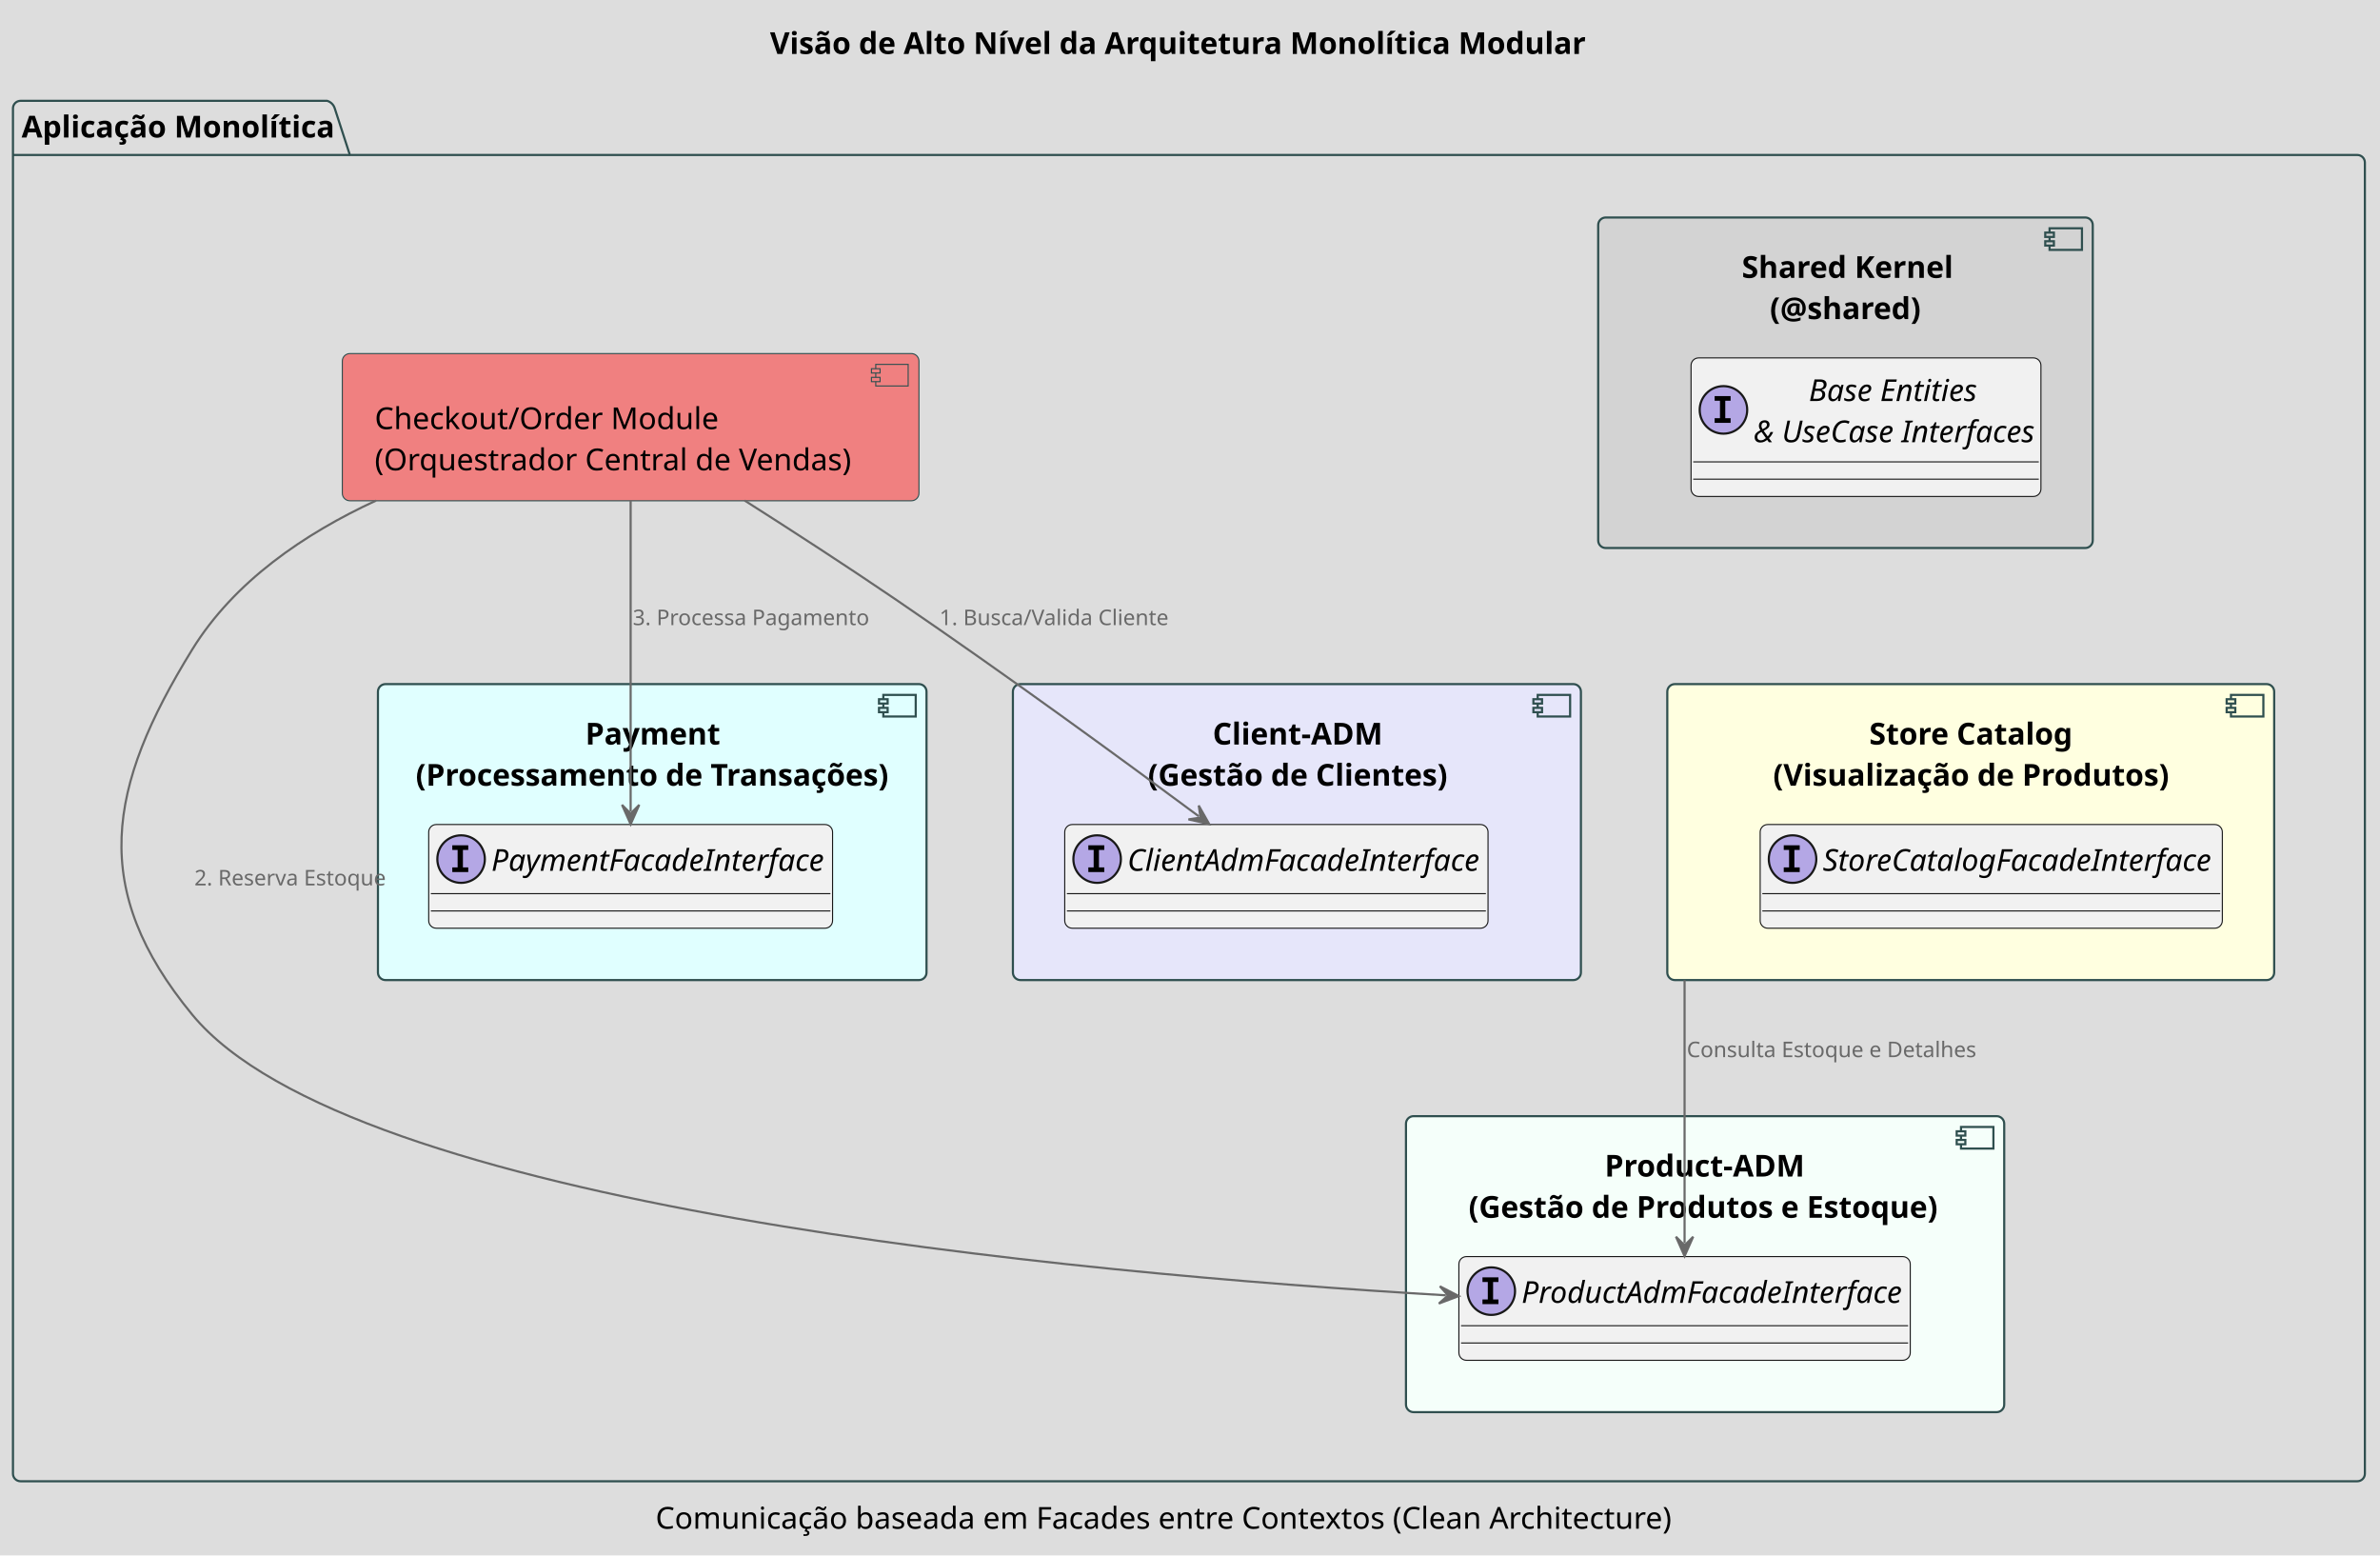
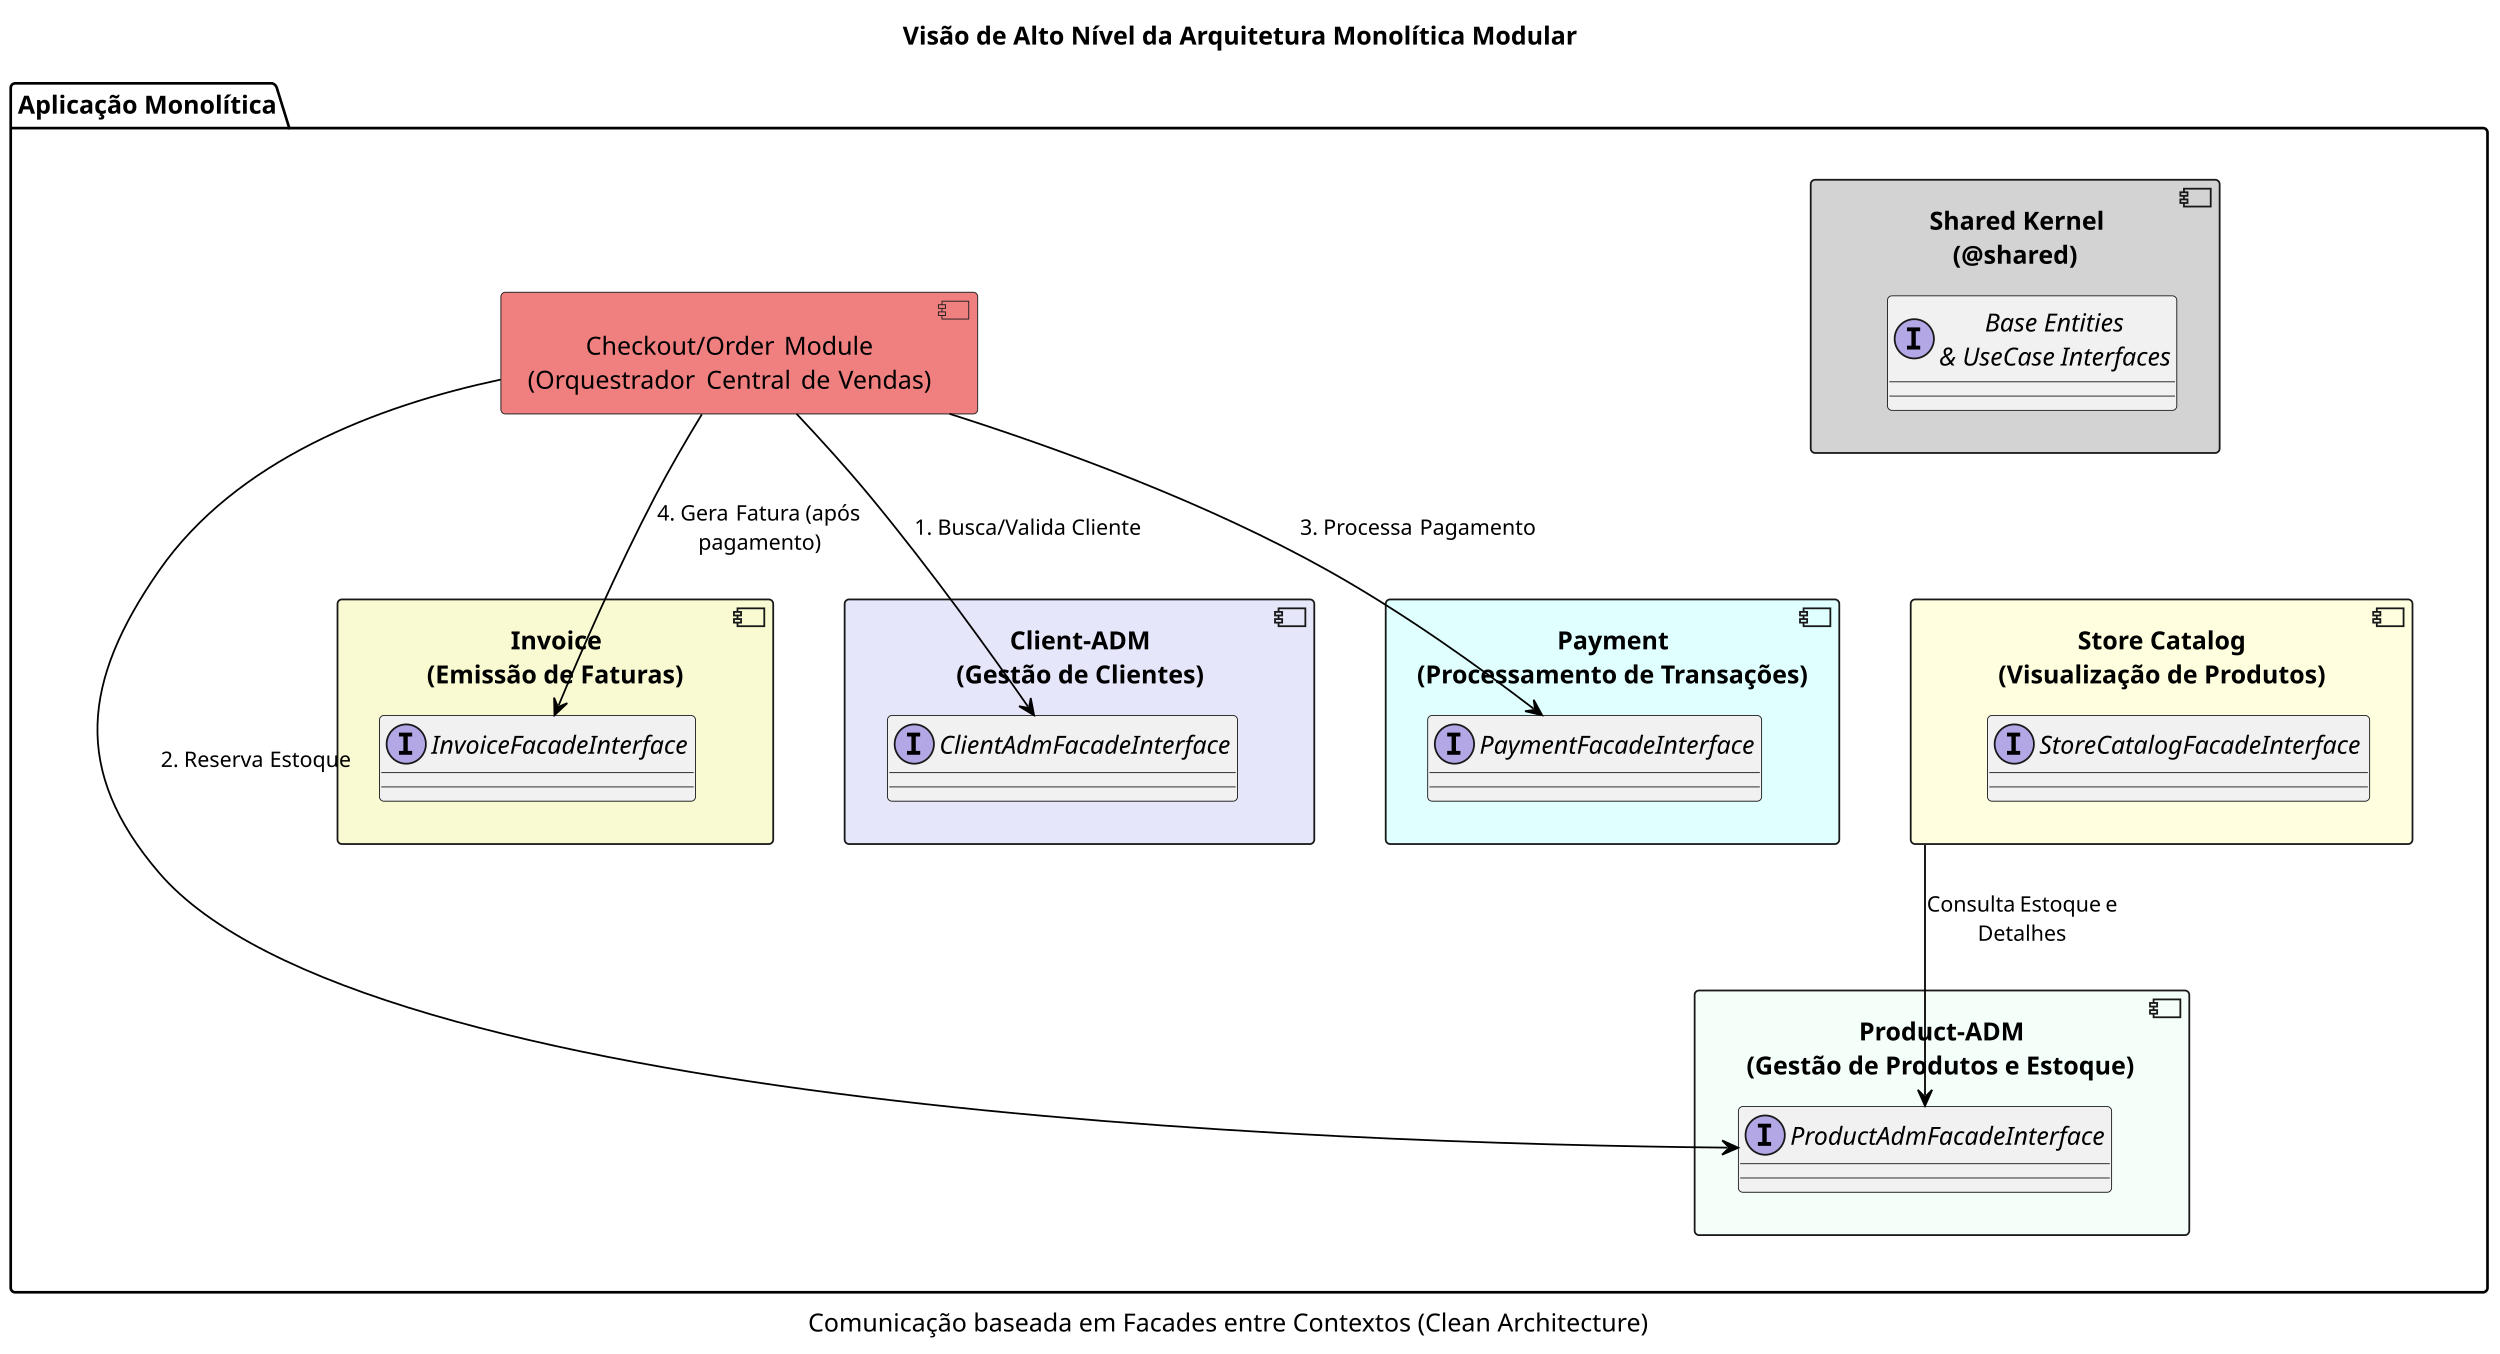
- <svg xmlns="http://www.w3.org/2000/svg" contentStyleType="text/css" height="720px" preserveAspectRatio="none" style="width:1102px;height:720px;background:#DDDDDD;" version="1.1" viewBox="0 0 1102 720" width="1102px" zoomAndPan="magnify">
+ <svg xmlns="http://www.w3.org/2000/svg" contentStyleType="text/css" height="758px" preserveAspectRatio="none" style="width:1400px;height:758px;background:#FFFFFF;" version="1.1" viewBox="0 0 1400 758" width="1400px" zoomAndPan="magnify">
  <defs />
  <g>
-     <rect fill="#DDDDDD" height="720" style="stroke:none;stroke-width:1.0;" width="1102" x="0" y="0" />
-     <text fill="#000000" font-family="sans-serif" font-size="14" font-weight="bold" lengthAdjust="spacing" textLength="375" x="356.54" y="24.966">Visão de Alto Nível da Arquitetura Monolítica Modular</text>
+     <text fill="#000000" font-family="sans-serif" font-size="14" font-weight="bold" lengthAdjust="spacing" textLength="375" x="505.5" y="24.966">Visão de Alto Nível da Arquitetura Monolítica Modular</text>
    <g id="cluster_Aplicação Monolítica">
-       <path d="M9.5,46.67 L151.5,46.67 A5.25,5.25 0 0 1 155,50.17 L162,71.738 L1091.5,71.738 A3.5,3.5 0 0 1 1095,75.238 L1095,682.17 A3.5,3.5 0 0 1 1091.5,685.67 L9.5,685.67 A3.5,3.5 0 0 1 6,682.17 L6,50.17 A3.5,3.5 0 0 1 9.5,46.67 " fill="none" style="stroke:#2F4F4F;stroke-width:1.0;" />
-       <line style="stroke:#2F4F4F;stroke-width:1.0;" x1="6" x2="162" y1="71.738" y2="71.738" />
+       <path d="M8.5,46.67 L152.5,46.67 A3.75,3.75 0 0 1 155,49.17 L162,71.738 L1390.5,71.738 A2.5,2.5 0 0 1 1393,74.238 L1393,721.17 A2.5,2.5 0 0 1 1390.5,723.67 L8.5,723.67 A2.5,2.5 0 0 1 6,721.17 L6,49.17 A2.5,2.5 0 0 1 8.5,46.67 " fill="none" style="stroke:#000000;stroke-width:1.5;" />
+       <line style="stroke:#000000;stroke-width:1.5;" x1="6" x2="162" y1="71.738" y2="71.738" />
      <text fill="#000000" font-family="sans-serif" font-size="14" font-weight="bold" lengthAdjust="spacing" textLength="143" x="10" y="63.636">Aplicação Monolítica</text>
    </g>
    <g id="cluster_Shared">
-       <rect fill="#D3D3D3" height="153" rx="3.5" ry="3.5" style="stroke:#2F4F4F;stroke-width:1.0;" width="229" x="740" y="100.67" />
-       <rect fill="#D3D3D3" height="10" style="stroke:#2F4F4F;stroke-width:1.0;" width="15" x="949" y="105.67" />
-       <rect fill="#D3D3D3" height="2" style="stroke:#2F4F4F;stroke-width:1.0;" width="4" x="947" y="107.67" />
-       <rect fill="#D3D3D3" height="2" style="stroke:#2F4F4F;stroke-width:1.0;" width="4" x="947" y="111.67" />
-       <text fill="#000000" font-family="sans-serif" font-size="14" font-weight="bold" lengthAdjust="spacing" textLength="96" x="806.5" y="128.636">Shared Kernel</text>
-       <text fill="#000000" font-family="sans-serif" font-size="14" font-weight="bold" lengthAdjust="spacing" textLength="70" x="819.5" y="147.704">(@shared)</text>
+       <rect fill="#D3D3D3" height="153" rx="2.5" ry="2.5" style="stroke:#181818;stroke-width:1.0;" width="229" x="1014" y="100.67" />
+       <rect fill="#D3D3D3" height="10" style="stroke:#181818;stroke-width:1.0;" width="15" x="1223" y="105.67" />
+       <rect fill="#D3D3D3" height="2" style="stroke:#181818;stroke-width:1.0;" width="4" x="1221" y="107.67" />
+       <rect fill="#D3D3D3" height="2" style="stroke:#181818;stroke-width:1.0;" width="4" x="1221" y="111.67" />
+       <text fill="#000000" font-family="sans-serif" font-size="14" font-weight="bold" lengthAdjust="spacing" textLength="96" x="1080.5" y="128.636">Shared Kernel</text>
+       <text fill="#000000" font-family="sans-serif" font-size="14" font-weight="bold" lengthAdjust="spacing" textLength="70" x="1093.5" y="147.704">(@shared)</text>
    </g>
    <g id="cluster_ClientAdm">
-       <rect fill="#E6E6FA" height="137" rx="3.5" ry="3.5" style="stroke:#2F4F4F;stroke-width:1.0;" width="263" x="469" y="316.67" />
-       <rect fill="#E6E6FA" height="10" style="stroke:#2F4F4F;stroke-width:1.0;" width="15" x="712" y="321.67" />
-       <rect fill="#E6E6FA" height="2" style="stroke:#2F4F4F;stroke-width:1.0;" width="4" x="710" y="323.67" />
-       <rect fill="#E6E6FA" height="2" style="stroke:#2F4F4F;stroke-width:1.0;" width="4" x="710" y="327.67" />
-       <text fill="#000000" font-family="sans-serif" font-size="14" font-weight="bold" lengthAdjust="spacing" textLength="78" x="561.5" y="344.636">Client-ADM</text>
-       <text fill="#000000" font-family="sans-serif" font-size="14" font-weight="bold" lengthAdjust="spacing" textLength="138" x="531.5" y="363.704">(Gestão de Clientes)</text>
+       <rect fill="#E6E6FA" height="137" rx="2.5" ry="2.5" style="stroke:#181818;stroke-width:1.0;" width="263" x="473" y="335.67" />
+       <rect fill="#E6E6FA" height="10" style="stroke:#181818;stroke-width:1.0;" width="15" x="716" y="340.67" />
+       <rect fill="#E6E6FA" height="2" style="stroke:#181818;stroke-width:1.0;" width="4" x="714" y="342.67" />
+       <rect fill="#E6E6FA" height="2" style="stroke:#181818;stroke-width:1.0;" width="4" x="714" y="346.67" />
+       <text fill="#000000" font-family="sans-serif" font-size="14" font-weight="bold" lengthAdjust="spacing" textLength="78" x="565.5" y="363.636">Client-ADM</text>
+       <text fill="#000000" font-family="sans-serif" font-size="14" font-weight="bold" lengthAdjust="spacing" textLength="138" x="535.5" y="382.704">(Gestão de Clientes)</text>
    </g>
    <g id="cluster_ProductAdm">
-       <rect fill="#F5FFFA" height="137" rx="3.5" ry="3.5" style="stroke:#2F4F4F;stroke-width:1.0;" width="277" x="651" y="516.67" />
-       <rect fill="#F5FFFA" height="10" style="stroke:#2F4F4F;stroke-width:1.0;" width="15" x="908" y="521.67" />
-       <rect fill="#F5FFFA" height="2" style="stroke:#2F4F4F;stroke-width:1.0;" width="4" x="906" y="523.67" />
-       <rect fill="#F5FFFA" height="2" style="stroke:#2F4F4F;stroke-width:1.0;" width="4" x="906" y="527.67" />
-       <text fill="#000000" font-family="sans-serif" font-size="14" font-weight="bold" lengthAdjust="spacing" textLength="93" x="743" y="544.636">Product-ADM</text>
-       <text fill="#000000" font-family="sans-serif" font-size="14" font-weight="bold" lengthAdjust="spacing" textLength="219" x="680" y="563.704">(Gestão de Produtos e Estoque)</text>
+       <rect fill="#F5FFFA" height="137" rx="2.5" ry="2.5" style="stroke:#181818;stroke-width:1.0;" width="277" x="949" y="554.67" />
+       <rect fill="#F5FFFA" height="10" style="stroke:#181818;stroke-width:1.0;" width="15" x="1206" y="559.67" />
+       <rect fill="#F5FFFA" height="2" style="stroke:#181818;stroke-width:1.0;" width="4" x="1204" y="561.67" />
+       <rect fill="#F5FFFA" height="2" style="stroke:#181818;stroke-width:1.0;" width="4" x="1204" y="565.67" />
+       <text fill="#000000" font-family="sans-serif" font-size="14" font-weight="bold" lengthAdjust="spacing" textLength="93" x="1041" y="582.636">Product-ADM</text>
+       <text fill="#000000" font-family="sans-serif" font-size="14" font-weight="bold" lengthAdjust="spacing" textLength="219" x="978" y="601.704">(Gestão de Produtos e Estoque)</text>
    </g>
    <g id="cluster_StoreCatalog">
-       <rect fill="#FFFFE0" height="137" rx="3.5" ry="3.5" style="stroke:#2F4F4F;stroke-width:1.0;" width="281" x="772" y="316.67" />
-       <rect fill="#FFFFE0" height="10" style="stroke:#2F4F4F;stroke-width:1.0;" width="15" x="1033" y="321.67" />
-       <rect fill="#FFFFE0" height="2" style="stroke:#2F4F4F;stroke-width:1.0;" width="4" x="1031" y="323.67" />
-       <rect fill="#FFFFE0" height="2" style="stroke:#2F4F4F;stroke-width:1.0;" width="4" x="1031" y="327.67" />
-       <text fill="#000000" font-family="sans-serif" font-size="14" font-weight="bold" lengthAdjust="spacing" textLength="94" x="865.5" y="344.636">Store Catalog</text>
-       <text fill="#000000" font-family="sans-serif" font-size="14" font-weight="bold" lengthAdjust="spacing" textLength="183" x="821" y="363.704">(Visualização de Produtos)</text>
+       <rect fill="#FFFFE0" height="137" rx="2.5" ry="2.5" style="stroke:#181818;stroke-width:1.0;" width="281" x="1070" y="335.67" />
+       <rect fill="#FFFFE0" height="10" style="stroke:#181818;stroke-width:1.0;" width="15" x="1331" y="340.67" />
+       <rect fill="#FFFFE0" height="2" style="stroke:#181818;stroke-width:1.0;" width="4" x="1329" y="342.67" />
+       <rect fill="#FFFFE0" height="2" style="stroke:#181818;stroke-width:1.0;" width="4" x="1329" y="346.67" />
+       <text fill="#000000" font-family="sans-serif" font-size="14" font-weight="bold" lengthAdjust="spacing" textLength="94" x="1163.5" y="363.636">Store Catalog</text>
+       <text fill="#000000" font-family="sans-serif" font-size="14" font-weight="bold" lengthAdjust="spacing" textLength="183" x="1119" y="382.704">(Visualização de Produtos)</text>
    </g>
    <g id="cluster_Payment">
-       <rect fill="#E0FFFF" height="137" rx="3.5" ry="3.5" style="stroke:#2F4F4F;stroke-width:1.0;" width="254" x="175" y="316.67" />
-       <rect fill="#E0FFFF" height="10" style="stroke:#2F4F4F;stroke-width:1.0;" width="15" x="409" y="321.67" />
-       <rect fill="#E0FFFF" height="2" style="stroke:#2F4F4F;stroke-width:1.0;" width="4" x="407" y="323.67" />
-       <rect fill="#E0FFFF" height="2" style="stroke:#2F4F4F;stroke-width:1.0;" width="4" x="407" y="327.67" />
-       <text fill="#000000" font-family="sans-serif" font-size="14" font-weight="bold" lengthAdjust="spacing" textLength="62" x="271" y="344.636">Payment</text>
-       <text fill="#000000" font-family="sans-serif" font-size="14" font-weight="bold" lengthAdjust="spacing" textLength="219" x="192.5" y="363.704">(Processamento de Transações)</text>
+       <rect fill="#E0FFFF" height="137" rx="2.5" ry="2.5" style="stroke:#181818;stroke-width:1.0;" width="254" x="776" y="335.67" />
+       <rect fill="#E0FFFF" height="10" style="stroke:#181818;stroke-width:1.0;" width="15" x="1010" y="340.67" />
+       <rect fill="#E0FFFF" height="2" style="stroke:#181818;stroke-width:1.0;" width="4" x="1008" y="342.67" />
+       <rect fill="#E0FFFF" height="2" style="stroke:#181818;stroke-width:1.0;" width="4" x="1008" y="346.67" />
+       <text fill="#000000" font-family="sans-serif" font-size="14" font-weight="bold" lengthAdjust="spacing" textLength="62" x="872" y="363.636">Payment</text>
+       <text fill="#000000" font-family="sans-serif" font-size="14" font-weight="bold" lengthAdjust="spacing" textLength="219" x="793.5" y="382.704">(Processamento de Transações)</text>
+     </g>
+     <g id="cluster_Invoice">
+       <rect fill="#FAFAD2" height="137" rx="2.5" ry="2.5" style="stroke:#181818;stroke-width:1.0;" width="244" x="189" y="335.67" />
+       <rect fill="#FAFAD2" height="10" style="stroke:#181818;stroke-width:1.0;" width="15" x="413" y="340.67" />
+       <rect fill="#FAFAD2" height="2" style="stroke:#181818;stroke-width:1.0;" width="4" x="411" y="342.67" />
+       <rect fill="#FAFAD2" height="2" style="stroke:#181818;stroke-width:1.0;" width="4" x="411" y="346.67" />
+       <text fill="#000000" font-family="sans-serif" font-size="14" font-weight="bold" lengthAdjust="spacing" textLength="50" x="286" y="363.636">Invoice</text>
+       <text fill="#000000" font-family="sans-serif" font-size="14" font-weight="bold" lengthAdjust="spacing" textLength="144" x="239" y="382.704">(Emissão de Faturas)</text>
    </g>
    <g id="elem_OrderOrchestrator">
-       <rect fill="#F08080" height="68.136" rx="3.5" ry="3.5" style="stroke:#2F4F4F;stroke-width:0.5;" width="267" x="158.5" y="163.67" />
-       <rect fill="#F08080" height="10" style="stroke:#2F4F4F;stroke-width:0.5;" width="15" x="405.5" y="168.67" />
-       <rect fill="#F08080" height="2" style="stroke:#2F4F4F;stroke-width:0.5;" width="4" x="403.5" y="170.67" />
-       <rect fill="#F08080" height="2" style="stroke:#2F4F4F;stroke-width:0.5;" width="4" x="403.5" y="174.67" />
-       <text fill="#000000" font-family="sans-serif" font-size="14" lengthAdjust="spacing" textLength="162" x="173.5" y="198.636">Checkout/Order Module</text>
-       <text fill="#000000" font-family="sans-serif" font-size="14" lengthAdjust="spacing" textLength="227" x="173.5" y="217.704">(Orquestrador Central de Vendas)</text>
+       <rect fill="#F08080" height="68.136" rx="2.5" ry="2.5" style="stroke:#181818;stroke-width:0.5;" width="267" x="280.5" y="163.67" />
+       <rect fill="#F08080" height="10" style="stroke:#181818;stroke-width:0.5;" width="15" x="527.5" y="168.67" />
+       <rect fill="#F08080" height="2" style="stroke:#181818;stroke-width:0.5;" width="4" x="525.5" y="170.67" />
+       <rect fill="#F08080" height="2" style="stroke:#181818;stroke-width:0.5;" width="4" x="525.5" y="174.67" />
+       <text fill="#000000" font-family="sans-serif" font-size="14" lengthAdjust="spacing" textLength="107" x="328" y="198.636">Checkout/Order</text>
+       <text fill="#000000" font-family="sans-serif" font-size="14" lengthAdjust="spacing" textLength="4" x="435" y="198.636"> </text>
+       <text fill="#000000" font-family="sans-serif" font-size="14" lengthAdjust="spacing" textLength="51" x="439" y="198.636">Module</text>
+       <text fill="#000000" font-family="sans-serif" font-size="14" lengthAdjust="spacing" textLength="96" x="295.5" y="217.704">(Orquestrador</text>
+       <text fill="#000000" font-family="sans-serif" font-size="14" lengthAdjust="spacing" textLength="4" x="391.5" y="217.704"> </text>
+       <text fill="#000000" font-family="sans-serif" font-size="14" lengthAdjust="spacing" textLength="49" x="395.5" y="217.704">Central</text>
+       <text fill="#000000" font-family="sans-serif" font-size="14" lengthAdjust="spacing" textLength="4" x="444.5" y="217.704"> </text>
+       <text fill="#000000" font-family="sans-serif" font-size="14" lengthAdjust="spacing" textLength="17" x="448.5" y="217.704">de</text>
+       <text fill="#000000" font-family="sans-serif" font-size="14" lengthAdjust="spacing" textLength="4" x="465.5" y="217.704"> </text>
+       <text fill="#000000" font-family="sans-serif" font-size="14" lengthAdjust="spacing" textLength="53" x="469.5" y="217.704">Vendas)</text>
    </g>
    <g id="elem_SharedInterfaces">
-       <rect codeLine="27" fill="#F1F1F1" height="64.136" id="SharedInterfaces" rx="3.5" ry="3.5" style="stroke:#181818;stroke-width:0.5;" width="162" x="783" y="165.67" />
-       <ellipse cx="798" cy="189.738" fill="#B4A7E5" rx="11" ry="11" style="stroke:#181818;stroke-width:1.0;" />
-       <path d="M793.922,185.503 L793.922,183.347 L801.312,183.347 L801.312,185.503 L798.844,185.503 L798.844,193.582 L801.312,193.582 L801.312,195.738 L793.922,195.738 L793.922,193.582 L796.391,193.582 L796.391,185.503 L793.922,185.503 Z " fill="#000000" />
-       <text fill="#000000" font-family="sans-serif" font-size="14" font-style="italic" lengthAdjust="spacing" textLength="79" x="837.5" y="185.636">Base Entities</text>
-       <text fill="#000000" font-family="sans-serif" font-size="14" font-style="italic" lengthAdjust="spacing" textLength="130" x="812" y="204.704">&amp; UseCase Interfaces</text>
-       <line style="stroke:#181818;stroke-width:0.5;" x1="784" x2="944" y1="213.806" y2="213.806" />
-       <line style="stroke:#181818;stroke-width:0.5;" x1="784" x2="944" y1="221.806" y2="221.806" />
+       <rect codeLine="14" fill="#F1F1F1" height="64.136" id="SharedInterfaces" rx="2.5" ry="2.5" style="stroke:#181818;stroke-width:0.5;" width="162" x="1057" y="165.67" />
+       <ellipse cx="1072" cy="189.738" fill="#B4A7E5" rx="11" ry="11" style="stroke:#181818;stroke-width:1.0;" />
+       <path d="M1067.922,185.503 L1067.922,183.347 L1075.312,183.347 L1075.312,185.503 L1072.844,185.503 L1072.844,193.582 L1075.312,193.582 L1075.312,195.738 L1067.922,195.738 L1067.922,193.582 L1070.391,193.582 L1070.391,185.503 L1067.922,185.503 Z " fill="#000000" />
+       <text fill="#000000" font-family="sans-serif" font-size="14" font-style="italic" lengthAdjust="spacing" textLength="29" x="1111.5" y="185.636">Base</text>
+       <text fill="#000000" font-family="sans-serif" font-size="14" font-style="italic" lengthAdjust="spacing" textLength="4" x="1140.5" y="185.636"> </text>
+       <text fill="#000000" font-family="sans-serif" font-size="14" font-style="italic" lengthAdjust="spacing" textLength="46" x="1144.5" y="185.636">Entities</text>
+       <text fill="#000000" font-family="sans-serif" font-size="14" font-style="italic" lengthAdjust="spacing" textLength="9" x="1086" y="204.704">&amp;</text>
+       <text fill="#000000" font-family="sans-serif" font-size="14" font-style="italic" lengthAdjust="spacing" textLength="4" x="1095" y="204.704"> </text>
+       <text fill="#000000" font-family="sans-serif" font-size="14" font-style="italic" lengthAdjust="spacing" textLength="51" x="1099" y="204.704">UseCase</text>
+       <text fill="#000000" font-family="sans-serif" font-size="14" font-style="italic" lengthAdjust="spacing" textLength="4" x="1150" y="204.704"> </text>
+       <text fill="#000000" font-family="sans-serif" font-size="14" font-style="italic" lengthAdjust="spacing" textLength="62" x="1154" y="204.704">Interfaces</text>
+       <line style="stroke:#181818;stroke-width:0.5;" x1="1058" x2="1218" y1="213.806" y2="213.806" />
+       <line style="stroke:#181818;stroke-width:0.5;" x1="1058" x2="1218" y1="221.806" y2="221.806" />
    </g>
    <g id="elem_ClientAdmFacade">
-       <rect codeLine="33" fill="#F1F1F1" height="48" id="ClientAdmFacade" rx="3.5" ry="3.5" style="stroke:#181818;stroke-width:0.5;" width="196" x="493" y="381.67" />
-       <ellipse cx="508" cy="397.67" fill="#B4A7E5" rx="11" ry="11" style="stroke:#181818;stroke-width:1.0;" />
-       <path d="M503.922,393.435 L503.922,391.279 L511.312,391.279 L511.312,393.435 L508.844,393.435 L508.844,401.514 L511.312,401.514 L511.312,403.67 L503.922,403.67 L503.922,401.514 L506.391,401.514 L506.391,393.435 L503.922,393.435 Z " fill="#000000" />
-       <text fill="#000000" font-family="sans-serif" font-size="14" font-style="italic" lengthAdjust="spacing" textLength="164" x="522" y="403.102">ClientAdmFacadeInterface</text>
-       <line style="stroke:#181818;stroke-width:0.5;" x1="494" x2="688" y1="413.67" y2="413.67" />
-       <line style="stroke:#181818;stroke-width:0.5;" x1="494" x2="688" y1="421.67" y2="421.67" />
+       <rect codeLine="20" fill="#F1F1F1" height="48" id="ClientAdmFacade" rx="2.5" ry="2.5" style="stroke:#181818;stroke-width:0.5;" width="196" x="497" y="400.67" />
+       <ellipse cx="512" cy="416.67" fill="#B4A7E5" rx="11" ry="11" style="stroke:#181818;stroke-width:1.0;" />
+       <path d="M507.922,412.435 L507.922,410.279 L515.312,410.279 L515.312,412.435 L512.844,412.435 L512.844,420.514 L515.312,420.514 L515.312,422.67 L507.922,422.67 L507.922,420.514 L510.391,420.514 L510.391,412.435 L507.922,412.435 Z " fill="#000000" />
+       <text fill="#000000" font-family="sans-serif" font-size="14" font-style="italic" lengthAdjust="spacing" textLength="164" x="526" y="422.102">ClientAdmFacadeInterface</text>
+       <line style="stroke:#181818;stroke-width:0.5;" x1="498" x2="692" y1="432.67" y2="432.67" />
+       <line style="stroke:#181818;stroke-width:0.5;" x1="498" x2="692" y1="440.67" y2="440.67" />
    </g>
    <g id="elem_ProductAdmFacade">
-       <rect codeLine="37" fill="#F1F1F1" height="48" id="ProductAdmFacade" rx="3.5" ry="3.5" style="stroke:#181818;stroke-width:0.5;" width="209" x="675.5" y="581.67" />
-       <ellipse cx="690.5" cy="597.67" fill="#B4A7E5" rx="11" ry="11" style="stroke:#181818;stroke-width:1.0;" />
-       <path d="M686.422,593.436 L686.422,591.279 L693.812,591.279 L693.812,593.436 L691.344,593.436 L691.344,601.514 L693.812,601.514 L693.812,603.67 L686.422,603.67 L686.422,601.514 L688.891,601.514 L688.891,593.436 L686.422,593.436 Z " fill="#000000" />
-       <text fill="#000000" font-family="sans-serif" font-size="14" font-style="italic" lengthAdjust="spacing" textLength="177" x="704.5" y="603.102">ProductAdmFacadeInterface</text>
-       <line style="stroke:#181818;stroke-width:0.5;" x1="676.5" x2="883.5" y1="613.67" y2="613.67" />
-       <line style="stroke:#181818;stroke-width:0.5;" x1="676.5" x2="883.5" y1="621.67" y2="621.67" />
+       <rect codeLine="24" fill="#F1F1F1" height="48" id="ProductAdmFacade" rx="2.5" ry="2.5" style="stroke:#181818;stroke-width:0.5;" width="209" x="973.5" y="619.67" />
+       <ellipse cx="988.5" cy="635.67" fill="#B4A7E5" rx="11" ry="11" style="stroke:#181818;stroke-width:1.0;" />
+       <path d="M984.422,631.436 L984.422,629.279 L991.812,629.279 L991.812,631.436 L989.344,631.436 L989.344,639.514 L991.812,639.514 L991.812,641.67 L984.422,641.67 L984.422,639.514 L986.891,639.514 L986.891,631.436 L984.422,631.436 Z " fill="#000000" />
+       <text fill="#000000" font-family="sans-serif" font-size="14" font-style="italic" lengthAdjust="spacing" textLength="177" x="1002.5" y="641.102">ProductAdmFacadeInterface</text>
+       <line style="stroke:#181818;stroke-width:0.5;" x1="974.5" x2="1181.5" y1="651.67" y2="651.67" />
+       <line style="stroke:#181818;stroke-width:0.5;" x1="974.5" x2="1181.5" y1="659.67" y2="659.67" />
    </g>
    <g id="elem_StoreCatalogFacade">
-       <rect codeLine="41" fill="#F1F1F1" height="48" id="StoreCatalogFacade" rx="3.5" ry="3.5" style="stroke:#181818;stroke-width:0.5;" width="214" x="815" y="381.67" />
-       <ellipse cx="830" cy="397.67" fill="#B4A7E5" rx="11" ry="11" style="stroke:#181818;stroke-width:1.0;" />
-       <path d="M825.922,393.435 L825.922,391.279 L833.312,391.279 L833.312,393.435 L830.844,393.435 L830.844,401.514 L833.312,401.514 L833.312,403.67 L825.922,403.67 L825.922,401.514 L828.391,401.514 L828.391,393.435 L825.922,393.435 Z " fill="#000000" />
-       <text fill="#000000" font-family="sans-serif" font-size="14" font-style="italic" lengthAdjust="spacing" textLength="182" x="844" y="403.102">StoreCatalogFacadeInterface</text>
-       <line style="stroke:#181818;stroke-width:0.5;" x1="816" x2="1028" y1="413.67" y2="413.67" />
-       <line style="stroke:#181818;stroke-width:0.5;" x1="816" x2="1028" y1="421.67" y2="421.67" />
+       <rect codeLine="28" fill="#F1F1F1" height="48" id="StoreCatalogFacade" rx="2.5" ry="2.5" style="stroke:#181818;stroke-width:0.5;" width="214" x="1113" y="400.67" />
+       <ellipse cx="1128" cy="416.67" fill="#B4A7E5" rx="11" ry="11" style="stroke:#181818;stroke-width:1.0;" />
+       <path d="M1123.922,412.435 L1123.922,410.279 L1131.312,410.279 L1131.312,412.435 L1128.844,412.435 L1128.844,420.514 L1131.312,420.514 L1131.312,422.67 L1123.922,422.67 L1123.922,420.514 L1126.391,420.514 L1126.391,412.435 L1123.922,412.435 Z " fill="#000000" />
+       <text fill="#000000" font-family="sans-serif" font-size="14" font-style="italic" lengthAdjust="spacing" textLength="182" x="1142" y="422.102">StoreCatalogFacadeInterface</text>
+       <line style="stroke:#181818;stroke-width:0.5;" x1="1114" x2="1326" y1="432.67" y2="432.67" />
+       <line style="stroke:#181818;stroke-width:0.5;" x1="1114" x2="1326" y1="440.67" y2="440.67" />
    </g>
    <g id="elem_PaymentFacade">
-       <rect codeLine="45" fill="#F1F1F1" height="48" id="PaymentFacade" rx="3.5" ry="3.5" style="stroke:#181818;stroke-width:0.5;" width="187" x="198.5" y="381.67" />
-       <ellipse cx="213.5" cy="397.67" fill="#B4A7E5" rx="11" ry="11" style="stroke:#181818;stroke-width:1.0;" />
-       <path d="M209.422,393.435 L209.422,391.279 L216.812,391.279 L216.812,393.435 L214.344,393.435 L214.344,401.514 L216.812,401.514 L216.812,403.67 L209.422,403.67 L209.422,401.514 L211.891,401.514 L211.891,393.435 L209.422,393.435 Z " fill="#000000" />
-       <text fill="#000000" font-family="sans-serif" font-size="14" font-style="italic" lengthAdjust="spacing" textLength="155" x="227.5" y="403.102">PaymentFacadeInterface</text>
-       <line style="stroke:#181818;stroke-width:0.5;" x1="199.5" x2="384.5" y1="413.67" y2="413.67" />
-       <line style="stroke:#181818;stroke-width:0.5;" x1="199.5" x2="384.5" y1="421.67" y2="421.67" />
+       <rect codeLine="32" fill="#F1F1F1" height="48" id="PaymentFacade" rx="2.5" ry="2.5" style="stroke:#181818;stroke-width:0.5;" width="187" x="799.5" y="400.67" />
+       <ellipse cx="814.5" cy="416.67" fill="#B4A7E5" rx="11" ry="11" style="stroke:#181818;stroke-width:1.0;" />
+       <path d="M810.422,412.435 L810.422,410.279 L817.812,410.279 L817.812,412.435 L815.344,412.435 L815.344,420.514 L817.812,420.514 L817.812,422.67 L810.422,422.67 L810.422,420.514 L812.891,420.514 L812.891,412.435 L810.422,412.435 Z " fill="#000000" />
+       <text fill="#000000" font-family="sans-serif" font-size="14" font-style="italic" lengthAdjust="spacing" textLength="155" x="828.5" y="422.102">PaymentFacadeInterface</text>
+       <line style="stroke:#181818;stroke-width:0.5;" x1="800.5" x2="985.5" y1="432.67" y2="432.67" />
+       <line style="stroke:#181818;stroke-width:0.5;" x1="800.5" x2="985.5" y1="440.67" y2="440.67" />
+     </g>
+     <g id="elem_InvoiceFacade">
+       <rect codeLine="36" fill="#F1F1F1" height="48" id="InvoiceFacade" rx="2.5" ry="2.5" style="stroke:#181818;stroke-width:0.5;" width="177" x="212.5" y="400.67" />
+       <ellipse cx="227.5" cy="416.67" fill="#B4A7E5" rx="11" ry="11" style="stroke:#181818;stroke-width:1.0;" />
+       <path d="M223.422,412.435 L223.422,410.279 L230.812,410.279 L230.812,412.435 L228.344,412.435 L228.344,420.514 L230.812,420.514 L230.812,422.67 L223.422,422.67 L223.422,420.514 L225.891,420.514 L225.891,412.435 L223.422,412.435 Z " fill="#000000" />
+       <text fill="#000000" font-family="sans-serif" font-size="14" font-style="italic" lengthAdjust="spacing" textLength="145" x="241.5" y="422.102">InvoiceFacadeInterface</text>
+       <line style="stroke:#181818;stroke-width:0.5;" x1="213.5" x2="388.5" y1="432.67" y2="432.67" />
+       <line style="stroke:#181818;stroke-width:0.5;" x1="213.5" x2="388.5" y1="440.67" y2="440.67" />
    </g>
    <g id="link_StoreCatalog_ProductAdmFacade">
-       <path codeLine="55" d="M780,453.691 C780,454.723 780,455.766 780,456.819 C780,458.925 780,461.07 780,463.249 C780,467.607 780,472.1 780,476.684 C780,513.355 780,549.845 780,575.47 " fill="none" id="StoreCatalog-to-ProductAdmFacade" style="stroke:#696969;stroke-width:1.0;" />
-       <polygon fill="#696969" points="780,581.47,784,572.47,780,576.47,776,572.47,780,581.47" style="stroke:#696969;stroke-width:1.0;" />
-       <text fill="#696969" font-family="DroidSansMono" font-size="10" lengthAdjust="spacing" textLength="139" x="781" y="489.36">Consulta Estoque e Detalhes</text>
+       <path codeLine="46" d="M1078,473.16 C1078,473.718 1078,474.279 1078,474.844 C1078,483.875 1078,493.698 1078,503.91 C1078,544.757 1078,585.825 1078,613.31 " fill="none" id="StoreCatalog-to-ProductAdmFacade" style="stroke:#000000;stroke-width:1.0;" />
+       <polygon fill="#000000" points="1078,619.31,1082,610.31,1078,614.31,1074,610.31,1078,619.31" style="stroke:#000000;stroke-width:1.0;" />
+       <text fill="#000000" font-family="sans-serif" font-size="12" lengthAdjust="spacing" textLength="49" x="1079" y="510.498">Consulta</text>
+       <text fill="#000000" font-family="sans-serif" font-size="12" lengthAdjust="spacing" textLength="3" x="1128" y="510.498"> </text>
+       <text fill="#000000" font-family="sans-serif" font-size="12" lengthAdjust="spacing" textLength="45" x="1131" y="510.498">Estoque</text>
+       <text fill="#000000" font-family="sans-serif" font-size="12" lengthAdjust="spacing" textLength="3" x="1176" y="510.498"> </text>
+       <text fill="#000000" font-family="sans-serif" font-size="12" lengthAdjust="spacing" textLength="7" x="1179" y="510.498">e</text>
+       <text fill="#000000" font-family="sans-serif" font-size="12" lengthAdjust="spacing" textLength="50" x="1107.5" y="526.842">Detalhes</text>
    </g>
    <g id="link_OrderOrchestrator_ClientAdmFacade">
-       <path codeLine="58" d="M344.78,231.69 C366.68,245.61 392.24,262.17 415,277.67 C466.54,312.78 520.18,351.996 555.07,377.866 " fill="none" id="OrderOrchestrator-to-ClientAdmFacade" style="stroke:#696969;stroke-width:1.0;" />
-       <polygon fill="#696969" points="559.89,381.44,555.043,372.866,555.874,378.462,550.278,379.293,559.89,381.44" style="stroke:#696969;stroke-width:1.0;" />
-       <text fill="#696969" font-family="DroidSansMono" font-size="10" lengthAdjust="spacing" textLength="112" x="435" y="289.36">1. Busca/Valida Cliente</text>
+       <path codeLine="49" d="M446.09,231.77 C459.14,245.65 474.14,262.13 487,277.67 C521.68,319.57 555.227,366.369 575.658,395.659 " fill="none" id="OrderOrchestrator-to-ClientAdmFacade" style="stroke:#000000;stroke-width:1.0;" />
+       <polygon fill="#000000" points="579.09,400.58,577.222,390.91,576.23,396.479,570.66,395.486,579.09,400.58" style="stroke:#000000;stroke-width:1.0;" />
+       <text fill="#000000" font-family="sans-serif" font-size="12" lengthAdjust="spacing" textLength="10" x="512" y="299.498">1.</text>
+       <text fill="#000000" font-family="sans-serif" font-size="12" lengthAdjust="spacing" textLength="3" x="522" y="299.498"> </text>
+       <text fill="#000000" font-family="sans-serif" font-size="12" lengthAdjust="spacing" textLength="72" x="525" y="299.498">Busca/Valida</text>
+       <text fill="#000000" font-family="sans-serif" font-size="12" lengthAdjust="spacing" textLength="3" x="597" y="299.498"> </text>
+       <text fill="#000000" font-family="sans-serif" font-size="12" lengthAdjust="spacing" textLength="39" x="600" y="299.498">Cliente</text>
    </g>
    <g id="link_OrderOrchestrator_ProductAdmFacade">
-       <path codeLine="59" d="M174.12,231.72 C140.83,247.1 108.41,269.2 89,300.67 C49.57,364.6 41.25,411.69 89,469.67 C162.09,558.42 494.92,589.286 669.46,599.596 " fill="none" id="OrderOrchestrator-to-ProductAdmFacade" style="stroke:#696969;stroke-width:1.0;" />
-       <polygon fill="#696969" points="675.45,599.95,666.702,595.426,670.459,599.655,666.23,603.412,675.45,599.95" style="stroke:#696969;stroke-width:1.0;" />
-       <text fill="#696969" font-family="DroidSansMono" font-size="10" lengthAdjust="spacing" textLength="92" x="90" y="409.86">2. Reserva Estoque</text>
+       <path codeLine="50" d="M280.35,212.57 C211.06,227.32 132.11,257.62 89,319.67 C46.14,381.36 40.14,431.62 89,488.67 C202.1,620.74 736.76,640.37 967.39,642.68 " fill="none" id="OrderOrchestrator-to-ProductAdmFacade" style="stroke:#000000;stroke-width:1.0;" />
+       <polygon fill="#000000" points="973.39,642.74,964.431,638.65,968.39,642.69,964.35,646.65,973.39,642.74" style="stroke:#000000;stroke-width:1.0;" />
+       <text fill="#000000" font-family="sans-serif" font-size="12" lengthAdjust="spacing" textLength="10" x="90" y="429.498">2.</text>
+       <text fill="#000000" font-family="sans-serif" font-size="12" lengthAdjust="spacing" textLength="3" x="100" y="429.498"> </text>
+       <text fill="#000000" font-family="sans-serif" font-size="12" lengthAdjust="spacing" textLength="45" x="103" y="429.498">Reserva</text>
+       <text fill="#000000" font-family="sans-serif" font-size="12" lengthAdjust="spacing" textLength="3" x="148" y="429.498"> </text>
+       <text fill="#000000" font-family="sans-serif" font-size="12" lengthAdjust="spacing" textLength="45" x="151" y="429.498">Estoque</text>
    </g>
    <g id="link_OrderOrchestrator_PaymentFacade">
-       <path codeLine="60" d="M292,231.77 C292,273.74 292,339.02 292,375.56 " fill="none" id="OrderOrchestrator-to-PaymentFacade" style="stroke:#696969;stroke-width:1.0;" />
-       <polygon fill="#696969" points="292,381.56,296,372.56,292,376.56,288,372.56,292,381.56" style="stroke:#696969;stroke-width:1.0;" />
-       <text fill="#696969" font-family="DroidSansMono" font-size="10" lengthAdjust="spacing" textLength="113" x="293" y="289.36">3. Processa Pagamento</text>
+       <path codeLine="51" d="M531.75,231.75 C596.58,252.41 677.2,282.22 744,319.67 C787.62,344.12 829.574,374.515 858.834,396.895 " fill="none" id="OrderOrchestrator-to-PaymentFacade" style="stroke:#000000;stroke-width:1.0;" />
+       <polygon fill="#000000" points="863.6,400.54,858.881,391.895,859.629,397.502,854.021,398.249,863.6,400.54" style="stroke:#000000;stroke-width:1.0;" />
+       <text fill="#000000" font-family="sans-serif" font-size="12" lengthAdjust="spacing" textLength="10" x="728" y="299.498">3.</text>
+       <text fill="#000000" font-family="sans-serif" font-size="12" lengthAdjust="spacing" textLength="3" x="738" y="299.498"> </text>
+       <text fill="#000000" font-family="sans-serif" font-size="12" lengthAdjust="spacing" textLength="51" x="741" y="299.498">Processa</text>
+       <text fill="#000000" font-family="sans-serif" font-size="12" lengthAdjust="spacing" textLength="3" x="792" y="299.498"> </text>
+       <text fill="#000000" font-family="sans-serif" font-size="12" lengthAdjust="spacing" textLength="64" x="795" y="299.498">Pagamento</text>
    </g>
-     <text fill="#000000" font-family="sans-serif" font-size="14" lengthAdjust="spacing" textLength="481" x="303.54" y="707.636">Comunicação baseada em Facades entre Contextos (Clean Architecture)</text>
+     <g id="link_OrderOrchestrator_InvoiceFacade">
+       <path codeLine="52" d="M393.03,232.03 C384.58,245.94 374.97,262.39 367,277.67 C344.88,320.09 325.006,365.885 312.826,394.995 " fill="none" id="OrderOrchestrator-to-InvoiceFacade" style="stroke:#000000;stroke-width:1.0;" />
+       <polygon fill="#000000" points="310.51,400.53,317.674,393.771,312.44,395.917,310.294,390.683,310.51,400.53" style="stroke:#000000;stroke-width:1.0;" />
+       <text fill="#000000" font-family="sans-serif" font-size="12" lengthAdjust="spacing" textLength="10" x="368" y="291.498">4.</text>
+       <text fill="#000000" font-family="sans-serif" font-size="12" lengthAdjust="spacing" textLength="3" x="378" y="291.498"> </text>
+       <text fill="#000000" font-family="sans-serif" font-size="12" lengthAdjust="spacing" textLength="28" x="381" y="291.498">Gera</text>
+       <text fill="#000000" font-family="sans-serif" font-size="12" lengthAdjust="spacing" textLength="3" x="409" y="291.498"> </text>
+       <text fill="#000000" font-family="sans-serif" font-size="12" lengthAdjust="spacing" textLength="36" x="412" y="291.498">Fatura</text>
+       <text fill="#000000" font-family="sans-serif" font-size="12" lengthAdjust="spacing" textLength="3" x="448" y="291.498"> </text>
+       <text fill="#000000" font-family="sans-serif" font-size="12" lengthAdjust="spacing" textLength="31" x="451" y="291.498">(após</text>
+       <text fill="#000000" font-family="sans-serif" font-size="12" lengthAdjust="spacing" textLength="68" x="391" y="307.842">pagamento)</text>
+     </g>
+     <text fill="#000000" font-family="sans-serif" font-size="14" lengthAdjust="spacing" textLength="481" x="452.5" y="745.636">Comunicação baseada em Facades entre Contextos (Clean Architecture)</text>
  </g>
</svg>
